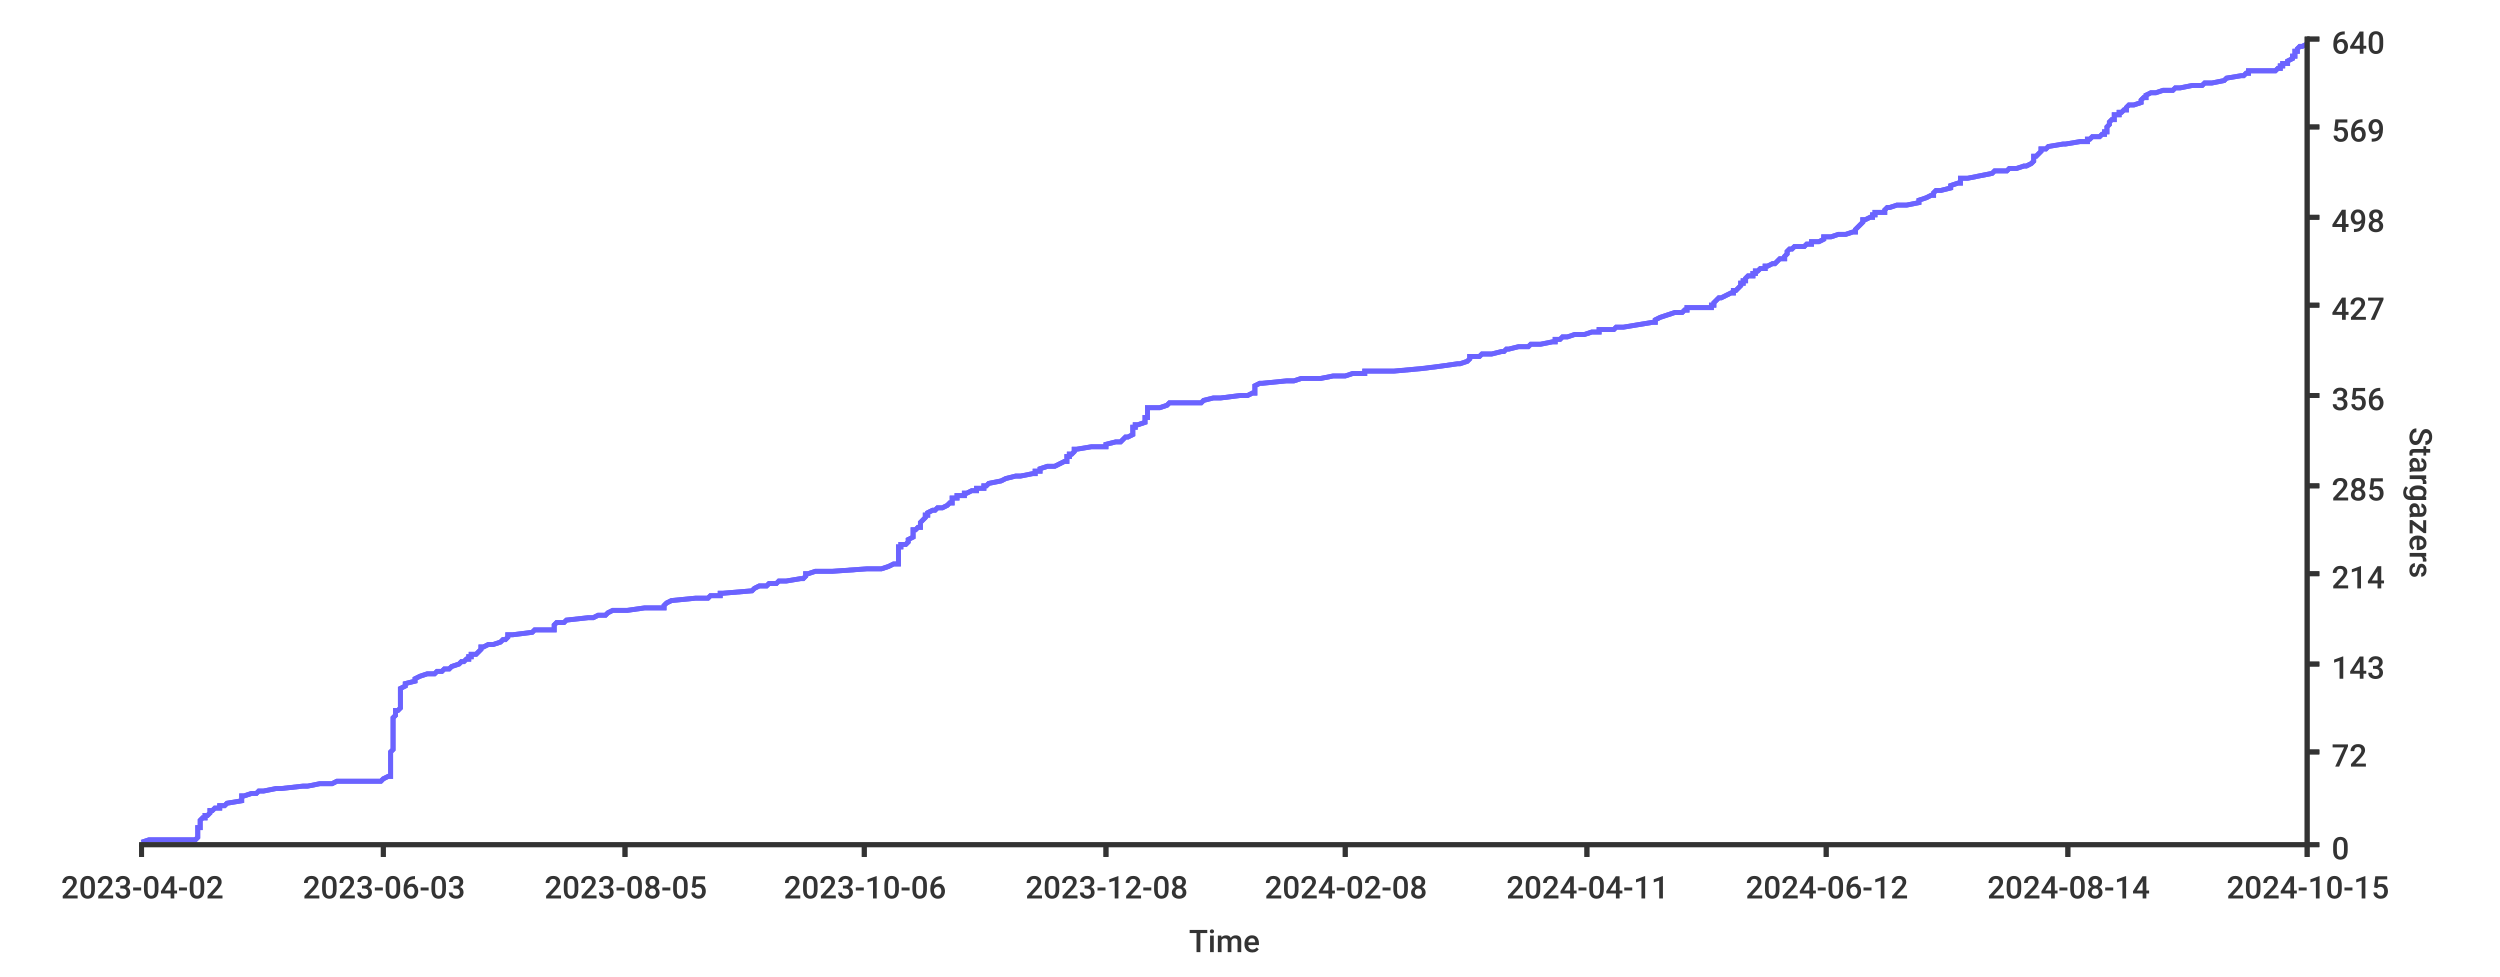
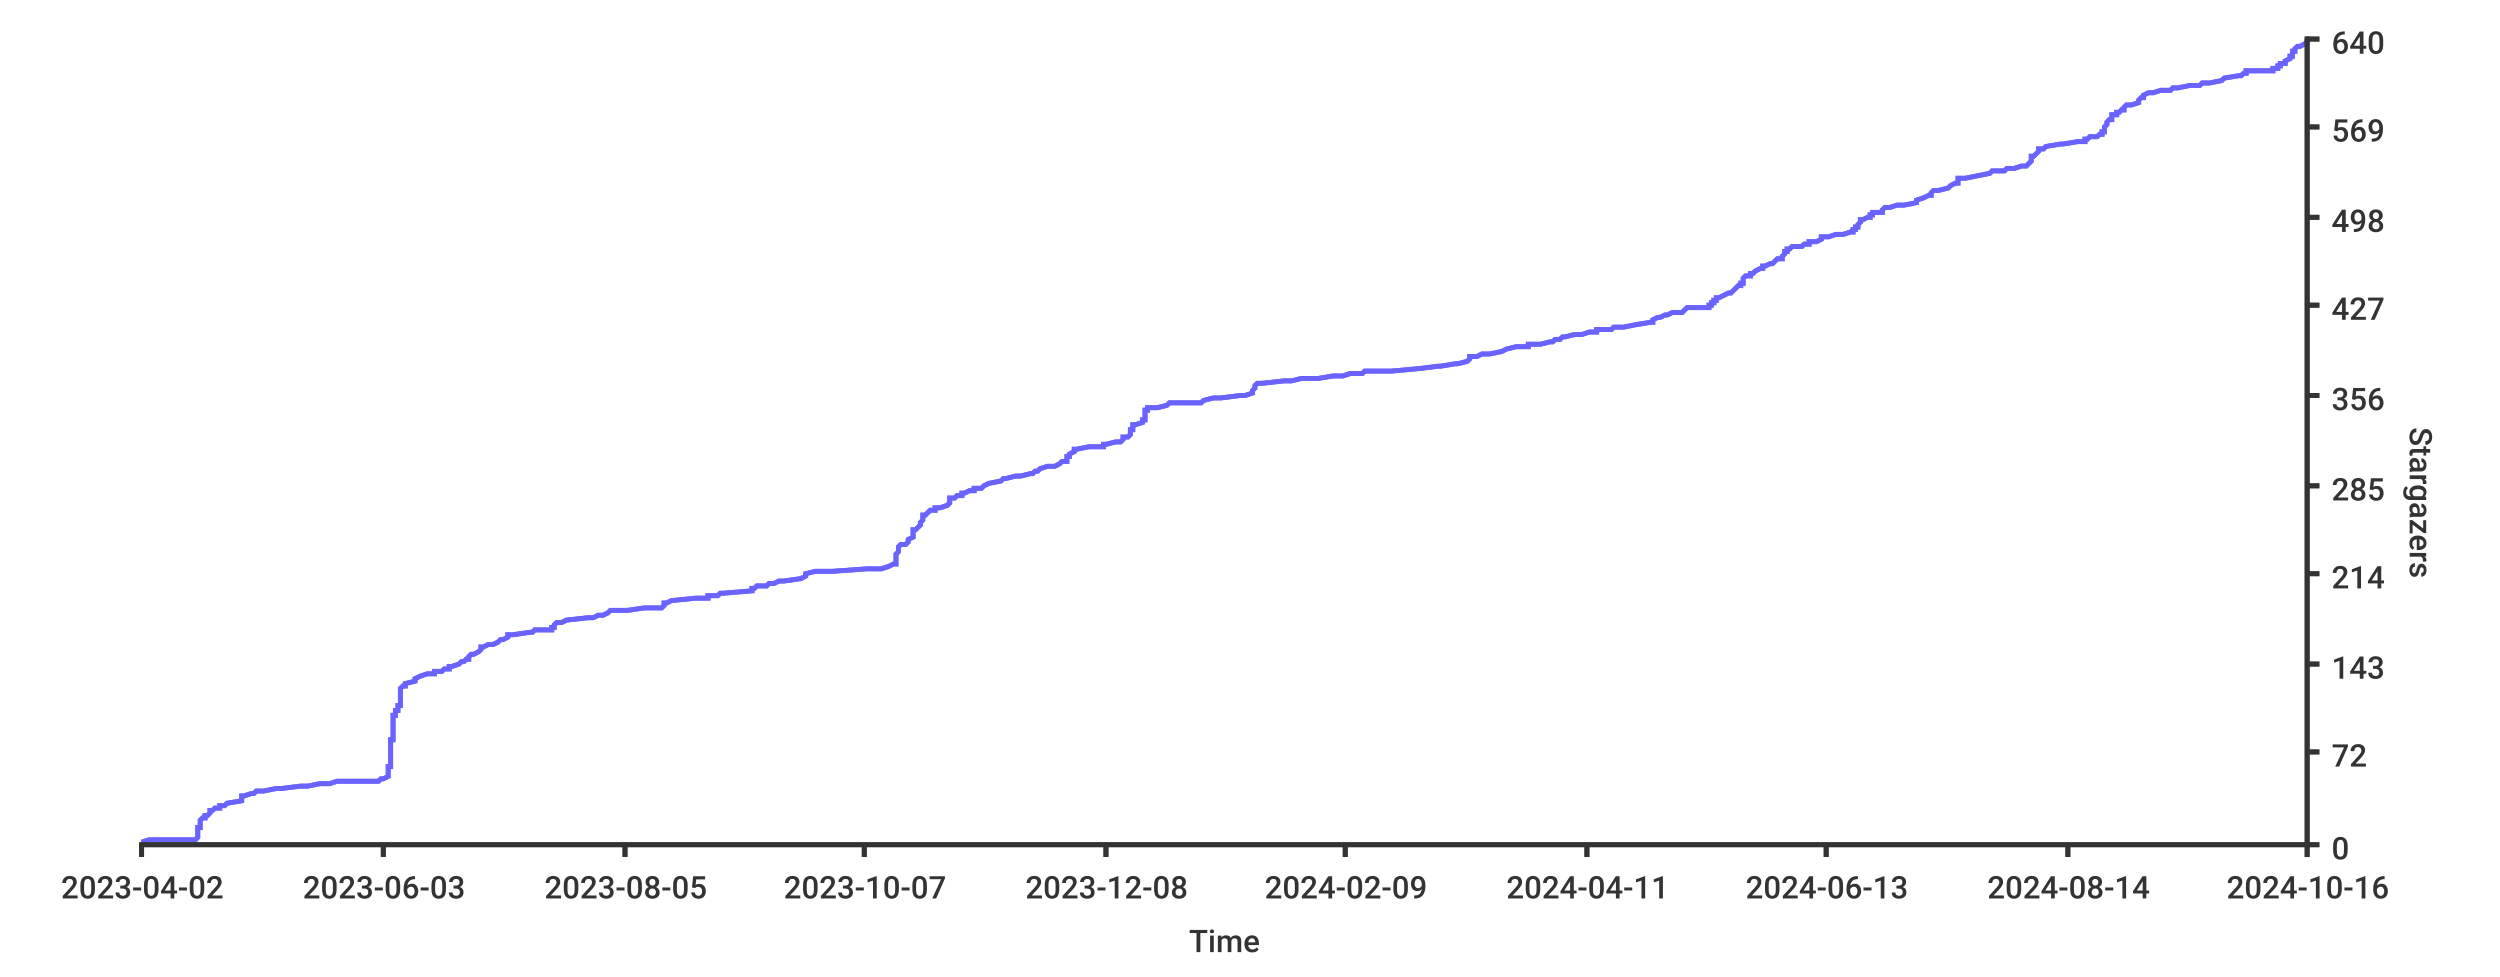
<svg xmlns="http://www.w3.org/2000/svg" width="1024px" height="400px">
  <style type="text/css">
path { fill: none; stroke: rgb(51,51,51); }
path.series { stroke: #6b63ff; }
rect.background { fill: rgb(255,255,255); stroke: none; }

text {
	stroke-width: 0;
	stroke: none;
	fill: rgba(51,51,51,1.0);
	font-size: 12.8px;
	font-family: 'Roboto Medium', sans-serif;
}
</style>
-   <rect y="0" width="1024px" height="400px" class="background" rx="8" x="0" />
-   <rect width="1024px" height="400px" class="background" rx="8" x="0" y="0" />
-   <path stroke-width="2" class="series" d="M 58 345 L 61 344 L 80 344 L 81 343 L 81 343 L 81 342 L 81 342 L 81 341 L 81 341 L 81 340 L 81 340 L 81 339 L 82 339 L 82 338 L 82 338 L 82 337 L 82 337 L 82 336 L 82 336 L 83 335 L 84 335 L 84 334 L 85 334 L 86 333 L 86 333 L 86 332 L 87 332 L 88 331 L 90 331 L 90 330 L 92 330 L 93 329 L 99 328 L 99 328 L 99 327 L 99 327 L 99 326 L 100 326 L 103 325 L 105 325 L 106 324 L 108 324 L 113 323 L 115 323 L 124 322 L 126 322 L 131 321 L 136 321 L 138 320 L 156 320 L 157 319 L 157 319 L 159 318 L 160 318 L 160 317 L 160 317 L 160 316 L 160 316 L 160 315 L 160 315 L 160 314 L 160 314 L 160 313 L 160 313 L 160 312 L 160 311 L 160 311 L 160 310 L 160 310 L 160 309 L 160 309 L 160 308 L 160 308 L 161 307 L 161 307 L 161 306 L 161 306 L 161 305 L 161 305 L 161 304 L 161 304 L 161 303 L 161 303 L 161 302 L 161 302 L 161 301 L 161 301 L 161 300 L 161 300 L 161 299 L 161 299 L 161 298 L 161 298 L 161 297 L 161 297 L 161 296 L 161 295 L 161 295 L 161 294 L 161 294 L 162 293 L 162 293 L 162 292 L 162 292 L 162 291 L 163 291 L 164 290 L 164 290 L 164 289 L 164 289 L 164 288 L 164 288 L 164 287 L 164 287 L 164 286 L 164 286 L 164 285 L 164 285 L 164 284 L 164 284 L 164 283 L 164 283 L 164 282 L 164 282 L 166 281 L 166 281 L 166 280 L 166 280 L 170 279 L 170 278 L 170 278 L 172 277 L 172 277 L 175 276 L 178 276 L 179 275 L 181 275 L 182 274 L 184 274 L 185 273 L 185 273 L 188 272 L 188 272 L 189 271 L 190 271 L 191 270 L 192 270 L 192 269 L 193 269 L 193 268 L 195 268 L 196 267 L 196 267 L 197 266 L 197 266 L 197 265 L 198 265 L 200 264 L 202 264 L 205 263 L 206 262 L 207 262 L 208 261 L 208 261 L 208 260 L 210 260 L 218 259 L 218 259 L 219 258 L 227 258 L 227 257 L 227 257 L 227 256 L 227 256 L 228 255 L 231 255 L 232 254 L 232 254 L 241 253 L 243 253 L 245 252 L 248 252 L 249 251 L 249 251 L 251 250 L 257 250 L 264 249 L 272 249 L 272 248 L 272 248 L 273 247 L 273 247 L 275 246 L 285 245 L 290 245 L 291 244 L 295 244 L 295 243 L 296 243 L 308 242 L 308 242 L 309 241 L 309 241 L 311 240 L 314 240 L 315 239 L 318 239 L 319 238 L 322 238 L 328 237 L 329 237 L 330 236 L 330 236 L 330 235 L 331 235 L 334 234 L 341 234 L 355 233 L 361 233 L 364 232 L 364 232 L 366 231 L 368 231 L 368 230 L 368 229 L 368 229 L 368 228 L 368 228 L 368 227 L 368 227 L 368 226 L 368 226 L 368 225 L 368 225 L 368 224 L 369 224 L 369 223 L 371 223 L 372 222 L 372 222 L 372 221 L 372 221 L 374 220 L 374 220 L 374 219 L 374 219 L 374 218 L 374 218 L 374 217 L 375 217 L 376 216 L 377 216 L 377 215 L 377 215 L 377 214 L 377 214 L 378 213 L 379 212 L 379 212 L 379 211 L 380 211 L 380 210 L 380 210 L 382 209 L 383 209 L 384 208 L 386 208 L 388 207 L 388 207 L 389 206 L 390 206 L 390 205 L 390 205 L 390 204 L 392 204 L 392 203 L 395 203 L 395 202 L 396 202 L 398 201 L 400 201 L 400 200 L 403 200 L 403 199 L 404 199 L 405 198 L 405 198 L 410 197 L 412 196 L 412 196 L 416 195 L 418 195 L 423 194 L 424 194 L 424 193 L 426 193 L 426 192 L 426 192 L 429 191 L 432 191 L 434 190 L 434 190 L 436 189 L 437 189 L 437 188 L 437 188 L 437 187 L 438 187 L 438 186 L 439 186 L 440 185 L 440 185 L 440 184 L 441 184 L 447 183 L 453 183 L 453 182 L 453 182 L 457 181 L 459 181 L 460 180 L 461 179 L 462 179 L 464 178 L 464 178 L 464 177 L 464 177 L 464 176 L 464 176 L 464 175 L 465 175 L 465 174 L 466 174 L 469 173 L 469 173 L 469 172 L 469 172 L 469 171 L 470 171 L 470 170 L 470 170 L 470 169 L 470 169 L 470 168 L 470 168 L 470 167 L 475 167 L 478 166 L 478 166 L 479 165 L 492 165 L 493 164 L 497 163 L 500 163 L 508 162 L 511 162 L 513 161 L 514 161 L 514 160 L 514 160 L 514 159 L 514 159 L 514 158 L 514 158 L 516 157 L 517 157 L 527 156 L 530 156 L 533 155 L 541 155 L 546 154 L 551 154 L 554 153 L 559 153 L 559 152 L 571 152 L 582 151 L 582 151 L 590 150 L 590 150 L 597 149 L 598 149 L 601 148 L 601 148 L 602 147 L 602 146 L 606 146 L 607 145 L 611 145 L 615 144 L 616 144 L 617 143 L 618 143 L 622 142 L 626 142 L 627 141 L 631 141 L 636 140 L 637 140 L 637 139 L 639 139 L 640 138 L 642 138 L 645 137 L 649 137 L 652 136 L 655 136 L 655 135 L 661 135 L 662 134 L 665 134 L 671 133 L 671 133 L 677 132 L 678 132 L 678 131 L 680 130 L 680 130 L 683 129 L 683 129 L 686 128 L 689 128 L 690 127 L 691 127 L 691 126 L 701 126 L 701 125 L 702 125 L 702 124 L 702 124 L 703 123 L 703 123 L 704 122 L 705 122 L 707 121 L 707 121 L 709 120 L 710 120 L 710 119 L 711 119 L 712 118 L 712 118 L 713 117 L 713 117 L 713 116 L 714 116 L 714 115 L 715 115 L 715 114 L 716 113 L 718 113 L 718 112 L 719 112 L 719 111 L 720 111 L 721 110 L 723 110 L 723 109 L 724 109 L 726 108 L 727 108 L 728 107 L 728 107 L 729 106 L 731 106 L 731 105 L 731 105 L 732 104 L 732 104 L 732 103 L 732 103 L 733 102 L 734 102 L 735 101 L 739 101 L 740 100 L 742 100 L 742 99 L 745 99 L 747 98 L 747 97 L 750 97 L 753 96 L 756 96 L 759 95 L 760 95 L 760 94 L 760 94 L 761 93 L 761 93 L 762 92 L 762 92 L 763 91 L 763 91 L 763 90 L 764 90 L 766 89 L 767 89 L 767 88 L 768 88 L 768 87 L 772 87 L 772 86 L 772 86 L 773 85 L 774 85 L 777 84 L 781 84 L 786 83 L 786 83 L 786 82 L 786 82 L 789 81 L 791 80 L 792 80 L 792 79 L 792 79 L 793 78 L 795 78 L 799 77 L 799 77 L 799 76 L 799 76 L 802 75 L 803 75 L 803 74 L 803 74 L 803 73 L 806 73 L 811 72 L 811 72 L 816 71 L 816 71 L 817 70 L 822 70 L 823 69 L 826 69 L 829 68 L 830 68 L 832 67 L 832 67 L 833 66 L 833 66 L 833 65 L 833 64 L 834 64 L 835 63 L 835 63 L 836 62 L 836 62 L 836 61 L 838 61 L 839 60 L 839 60 L 845 59 L 846 59 L 852 58 L 855 58 L 855 57 L 856 57 L 857 56 L 860 56 L 861 55 L 862 55 L 862 54 L 863 54 L 863 53 L 863 53 L 863 52 L 863 52 L 864 51 L 864 51 L 864 50 L 864 50 L 865 49 L 866 49 L 866 48 L 866 47 L 868 47 L 868 46 L 869 46 L 870 45 L 871 45 L 871 44 L 871 44 L 872 43 L 874 43 L 877 42 L 877 42 L 877 41 L 877 41 L 878 40 L 879 40 L 879 39 L 879 39 L 881 38 L 883 38 L 886 37 L 890 37 L 891 36 L 893 36 L 898 35 L 902 35 L 903 34 L 906 34 L 911 33 L 911 33 L 912 32 L 918 31 L 919 31 L 920 30 L 921 30 L 921 29 L 932 29 L 933 28 L 934 28 L 934 27 L 935 27 L 935 26 L 937 26 L 937 25 L 937 25 L 939 24 L 939 24 L 939 23 L 940 23 L 940 22 L 940 22 L 940 21 L 941 21 L 941 20 L 941 20 L 942 19 L 943 19 L 945 18 L 945 18" />
-   <path class="series" d="M 58 345 L 61 344 L 80 344 L 81 343 L 81 343 L 81 342 L 81 342 L 81 341 L 81 341 L 81 340 L 81 340 L 81 339 L 82 339 L 82 338 L 82 338 L 82 337 L 82 337 L 82 336 L 82 336 L 83 335 L 84 335 L 84 334 L 85 334 L 86 333 L 86 333 L 86 332 L 87 332 L 88 331 L 90 331 L 90 330 L 92 330 L 93 329 L 99 328 L 99 328 L 99 327 L 99 327 L 99 326 L 100 326 L 103 325 L 105 325 L 106 324 L 108 324 L 113 323 L 115 323 L 124 322 L 126 322 L 131 321 L 136 321 L 138 320 L 156 320 L 157 319 L 157 319 L 159 318 L 160 318 L 160 317 L 160 317 L 160 316 L 160 316 L 160 315 L 160 315 L 160 314 L 160 314 L 160 313 L 160 313 L 160 312 L 160 311 L 160 311 L 160 310 L 160 310 L 160 309 L 160 309 L 160 308 L 160 308 L 161 307 L 161 307 L 161 306 L 161 306 L 161 305 L 161 305 L 161 304 L 161 304 L 161 303 L 161 303 L 161 302 L 161 302 L 161 301 L 161 301 L 161 300 L 161 300 L 161 299 L 161 299 L 161 298 L 161 298 L 161 297 L 161 297 L 161 296 L 161 295 L 161 295 L 161 294 L 161 294 L 162 293 L 162 293 L 162 292 L 162 292 L 162 291 L 163 291 L 164 290 L 164 290 L 164 289 L 164 289 L 164 288 L 164 288 L 164 287 L 164 287 L 164 286 L 164 286 L 164 285 L 164 285 L 164 284 L 164 284 L 164 283 L 164 283 L 164 282 L 164 282 L 166 281 L 166 281 L 166 280 L 166 280 L 170 279 L 170 278 L 170 278 L 172 277 L 172 277 L 175 276 L 178 276 L 179 275 L 181 275 L 182 274 L 184 274 L 185 273 L 185 273 L 188 272 L 188 272 L 189 271 L 190 271 L 191 270 L 192 270 L 192 269 L 193 269 L 193 268 L 195 268 L 196 267 L 196 267 L 197 266 L 197 266 L 197 265 L 198 265 L 200 264 L 202 264 L 205 263 L 206 262 L 207 262 L 208 261 L 208 261 L 208 260 L 210 260 L 218 259 L 218 259 L 219 258 L 227 258 L 227 257 L 227 257 L 227 256 L 227 256 L 228 255 L 231 255 L 232 254 L 232 254 L 241 253 L 243 253 L 245 252 L 248 252 L 249 251 L 249 251 L 251 250 L 257 250 L 264 249 L 272 249 L 272 248 L 272 248 L 273 247 L 273 247 L 275 246 L 285 245 L 290 245 L 291 244 L 295 244 L 295 243 L 296 243 L 308 242 L 308 242 L 309 241 L 309 241 L 311 240 L 314 240 L 315 239 L 318 239 L 319 238 L 322 238 L 328 237 L 329 237 L 330 236 L 330 236 L 330 235 L 331 235 L 334 234 L 341 234 L 355 233 L 361 233 L 364 232 L 364 232 L 366 231 L 368 231 L 368 230 L 368 229 L 368 229 L 368 228 L 368 228 L 368 227 L 368 227 L 368 226 L 368 226 L 368 225 L 368 225 L 368 224 L 369 224 L 369 223 L 371 223 L 372 222 L 372 222 L 372 221 L 372 221 L 374 220 L 374 220 L 374 219 L 374 219 L 374 218 L 374 218 L 374 217 L 375 217 L 376 216 L 377 216 L 377 215 L 377 215 L 377 214 L 377 214 L 378 213 L 379 212 L 379 212 L 379 211 L 380 211 L 380 210 L 380 210 L 382 209 L 383 209 L 384 208 L 386 208 L 388 207 L 388 207 L 389 206 L 390 206 L 390 205 L 390 205 L 390 204 L 392 204 L 392 203 L 395 203 L 395 202 L 396 202 L 398 201 L 400 201 L 400 200 L 403 200 L 403 199 L 404 199 L 405 198 L 405 198 L 410 197 L 412 196 L 412 196 L 416 195 L 418 195 L 423 194 L 424 194 L 424 193 L 426 193 L 426 192 L 426 192 L 429 191 L 432 191 L 434 190 L 434 190 L 436 189 L 437 189 L 437 188 L 437 188 L 437 187 L 438 187 L 438 186 L 439 186 L 440 185 L 440 185 L 440 184 L 441 184 L 447 183 L 453 183 L 453 182 L 453 182 L 457 181 L 459 181 L 460 180 L 461 179 L 462 179 L 464 178 L 464 178 L 464 177 L 464 177 L 464 176 L 464 176 L 464 175 L 465 175 L 465 174 L 466 174 L 469 173 L 469 173 L 469 172 L 469 172 L 469 171 L 470 171 L 470 170 L 470 170 L 470 169 L 470 169 L 470 168 L 470 168 L 470 167 L 475 167 L 478 166 L 478 166 L 479 165 L 492 165 L 493 164 L 497 163 L 500 163 L 508 162 L 511 162 L 513 161 L 514 161 L 514 160 L 514 160 L 514 159 L 514 159 L 514 158 L 514 158 L 516 157 L 517 157 L 527 156 L 530 156 L 533 155 L 541 155 L 546 154 L 551 154 L 554 153 L 559 153 L 559 152 L 571 152 L 582 151 L 582 151 L 590 150 L 590 150 L 597 149 L 598 149 L 601 148 L 601 148 L 602 147 L 602 146 L 606 146 L 607 145 L 611 145 L 615 144 L 616 144 L 617 143 L 618 143 L 622 142 L 626 142 L 627 141 L 631 141 L 636 140 L 637 140 L 637 139 L 639 139 L 640 138 L 642 138 L 645 137 L 649 137 L 652 136 L 655 136 L 655 135 L 661 135 L 662 134 L 665 134 L 671 133 L 671 133 L 677 132 L 678 132 L 678 131 L 680 130 L 680 130 L 683 129 L 683 129 L 686 128 L 689 128 L 690 127 L 691 127 L 691 126 L 701 126 L 701 125 L 702 125 L 702 124 L 702 124 L 703 123 L 703 123 L 704 122 L 705 122 L 707 121 L 707 121 L 709 120 L 710 120 L 710 119 L 711 119 L 712 118 L 712 118 L 713 117 L 713 117 L 713 116 L 714 116 L 714 115 L 715 115 L 715 114 L 716 113 L 718 113 L 718 112 L 719 112 L 719 111 L 720 111 L 721 110 L 723 110 L 723 109 L 724 109 L 726 108 L 727 108 L 728 107 L 728 107 L 729 106 L 731 106 L 731 105 L 731 105 L 732 104 L 732 104 L 732 103 L 732 103 L 733 102 L 734 102 L 735 101 L 739 101 L 740 100 L 742 100 L 742 99 L 745 99 L 747 98 L 747 97 L 750 97 L 753 96 L 756 96 L 759 95 L 760 95 L 760 94 L 760 94 L 761 93 L 761 93 L 762 92 L 762 92 L 763 91 L 763 91 L 763 90 L 764 90 L 766 89 L 767 89 L 767 88 L 768 88 L 768 87 L 772 87 L 772 86 L 772 86 L 773 85 L 774 85 L 777 84 L 781 84 L 786 83 L 786 83 L 786 82 L 786 82 L 789 81 L 791 80 L 792 80 L 792 79 L 792 79 L 793 78 L 795 78 L 799 77 L 799 77 L 799 76 L 799 76 L 802 75 L 803 75 L 803 74 L 803 74 L 803 73 L 806 73 L 811 72 L 811 72 L 816 71 L 816 71 L 817 70 L 822 70 L 823 69 L 826 69 L 829 68 L 830 68 L 832 67 L 832 67 L 833 66 L 833 66 L 833 65 L 833 64 L 834 64 L 835 63 L 835 63 L 836 62 L 836 62 L 836 61 L 838 61 L 839 60 L 839 60 L 845 59 L 846 59 L 852 58 L 855 58 L 855 57 L 856 57 L 857 56 L 860 56 L 861 55 L 862 55 L 862 54 L 863 54 L 863 53 L 863 53 L 863 52 L 863 52 L 864 51 L 864 51 L 864 50 L 864 50 L 865 49 L 866 49 L 866 48 L 866 47 L 868 47 L 868 46 L 869 46 L 870 45 L 871 45 L 871 44 L 871 44 L 872 43 L 874 43 L 877 42 L 877 42 L 877 41 L 877 41 L 878 40 L 879 40 L 879 39 L 879 39 L 881 38 L 883 38 L 886 37 L 890 37 L 891 36 L 893 36 L 898 35 L 902 35 L 903 34 L 906 34 L 911 33 L 911 33 L 912 32 L 918 31 L 919 31 L 920 30 L 921 30 L 921 29 L 932 29 L 933 28 L 934 28 L 934 27 L 935 27 L 935 26 L 937 26 L 937 25 L 937 25 L 939 24 L 939 24 L 939 23 L 940 23 L 940 22 L 940 22 L 940 21 L 941 21 L 941 20 L 941 20 L 942 19 L 943 19 L 945 18 L 945 18" stroke-width="2" />
+   <rect rx="8" x="0" y="0" width="1024px" height="400px" class="background" />
+   <rect class="background" rx="8" x="0" y="0" width="1024px" height="400px" />
+   <path class="series" d="M 58 345 L 61 344 L 80 344 L 81 343 L 81 343 L 81 342 L 81 342 L 81 341 L 81 341 L 81 340 L 81 340 L 81 339 L 82 339 L 82 338 L 82 338 L 82 337 L 82 337 L 82 336 L 82 336 L 83 335 L 84 335 L 84 334 L 85 334 L 86 333 L 86 333 L 86 332 L 87 332 L 88 331 L 90 331 L 90 330 L 92 330 L 93 329 L 99 328 L 99 328 L 99 327 L 99 327 L 99 326 L 100 326 L 103 325 L 104 325 L 105 324 L 108 324 L 113 323 L 115 323 L 123 322 L 126 322 L 131 321 L 135 321 L 138 320 L 155 320 L 156 319 L 157 319 L 159 318 L 159 318 L 159 317 L 159 317 L 159 316 L 159 316 L 159 315 L 159 315 L 159 314 L 160 314 L 160 313 L 160 313 L 160 312 L 160 311 L 160 311 L 160 310 L 160 310 L 160 309 L 160 309 L 160 308 L 160 308 L 160 307 L 160 307 L 160 306 L 160 306 L 160 305 L 160 305 L 160 304 L 160 304 L 160 303 L 161 303 L 161 302 L 161 302 L 161 301 L 161 301 L 161 300 L 161 300 L 161 299 L 161 299 L 161 298 L 161 298 L 161 297 L 161 297 L 161 296 L 161 295 L 161 295 L 161 294 L 161 294 L 161 293 L 162 293 L 162 292 L 162 292 L 162 291 L 163 291 L 163 290 L 163 290 L 163 289 L 164 289 L 164 288 L 164 288 L 164 287 L 164 287 L 164 286 L 164 286 L 164 285 L 164 285 L 164 284 L 164 284 L 164 283 L 164 283 L 164 282 L 164 282 L 165 281 L 166 281 L 166 280 L 166 280 L 170 279 L 170 278 L 170 278 L 172 277 L 172 277 L 175 276 L 178 276 L 178 275 L 181 275 L 182 274 L 184 274 L 184 273 L 185 273 L 188 272 L 188 272 L 189 271 L 190 271 L 191 270 L 192 270 L 192 269 L 192 269 L 193 268 L 194 268 L 196 267 L 196 267 L 197 266 L 197 266 L 197 265 L 198 265 L 200 264 L 202 264 L 204 263 L 205 262 L 206 262 L 208 261 L 208 261 L 208 260 L 210 260 L 217 259 L 218 259 L 219 258 L 226 258 L 226 257 L 227 257 L 227 256 L 227 256 L 228 255 L 230 255 L 232 254 L 232 254 L 241 253 L 243 253 L 245 252 L 247 252 L 249 251 L 249 251 L 250 250 L 257 250 L 264 249 L 271 249 L 272 248 L 272 248 L 272 247 L 273 247 L 275 246 L 285 245 L 290 245 L 290 244 L 294 244 L 295 243 L 296 243 L 308 242 L 308 242 L 308 241 L 309 241 L 310 240 L 314 240 L 315 239 L 317 239 L 319 238 L 321 238 L 328 237 L 328 237 L 330 236 L 330 236 L 330 235 L 330 235 L 334 234 L 341 234 L 355 233 L 361 233 L 364 232 L 364 232 L 366 231 L 367 231 L 367 230 L 367 229 L 367 229 L 367 228 L 367 228 L 367 227 L 367 227 L 368 226 L 368 226 L 368 225 L 368 225 L 368 224 L 368 224 L 369 223 L 371 223 L 372 222 L 372 222 L 372 221 L 372 221 L 374 220 L 374 220 L 374 219 L 374 219 L 374 218 L 374 218 L 374 217 L 375 217 L 376 216 L 376 216 L 377 215 L 377 215 L 377 214 L 377 214 L 378 213 L 378 212 L 378 212 L 378 211 L 379 211 L 380 210 L 380 210 L 381 209 L 383 209 L 383 208 L 385 208 L 388 207 L 388 207 L 389 206 L 389 206 L 389 205 L 389 205 L 389 204 L 391 204 L 392 203 L 394 203 L 394 202 L 395 202 L 397 201 L 399 201 L 399 200 L 402 200 L 403 199 L 403 199 L 405 198 L 405 198 L 410 197 L 411 196 L 412 196 L 416 195 L 418 195 L 422 194 L 423 194 L 424 193 L 425 193 L 426 192 L 426 192 L 429 191 L 432 191 L 434 190 L 434 190 L 435 189 L 437 189 L 437 188 L 437 188 L 437 187 L 438 187 L 438 186 L 438 186 L 440 185 L 440 185 L 440 184 L 441 184 L 446 183 L 452 183 L 452 182 L 453 182 L 457 181 L 459 181 L 460 180 L 460 179 L 462 179 L 463 178 L 463 178 L 463 177 L 463 177 L 463 176 L 464 176 L 464 175 L 464 175 L 464 174 L 465 174 L 468 173 L 468 173 L 468 172 L 469 172 L 469 171 L 469 171 L 469 170 L 469 170 L 469 169 L 469 169 L 469 168 L 470 168 L 470 167 L 474 167 L 478 166 L 478 166 L 479 165 L 492 165 L 493 164 L 497 163 L 500 163 L 508 162 L 510 162 L 513 161 L 513 161 L 513 160 L 513 160 L 514 159 L 514 159 L 514 158 L 514 158 L 515 157 L 517 157 L 526 156 L 529 156 L 533 155 L 540 155 L 546 154 L 550 154 L 553 153 L 558 153 L 559 152 L 570 152 L 581 151 L 581 151 L 589 150 L 590 150 L 596 149 L 597 149 L 601 148 L 601 148 L 602 147 L 602 146 L 605 146 L 607 145 L 610 145 L 615 144 L 615 144 L 617 143 L 617 143 L 621 142 L 626 142 L 626 141 L 631 141 L 635 140 L 636 140 L 637 139 L 639 139 L 640 138 L 641 138 L 645 137 L 648 137 L 651 136 L 654 136 L 654 135 L 660 135 L 661 134 L 665 134 L 670 133 L 670 133 L 676 132 L 677 132 L 677 131 L 679 130 L 680 130 L 682 129 L 683 129 L 685 128 L 689 128 L 690 127 L 690 127 L 691 126 L 700 126 L 700 125 L 701 125 L 701 124 L 702 124 L 702 123 L 703 123 L 703 122 L 704 122 L 706 121 L 706 121 L 708 120 L 709 120 L 710 119 L 710 119 L 711 118 L 711 118 L 712 117 L 713 117 L 713 116 L 714 116 L 714 115 L 714 115 L 714 114 L 715 113 L 717 113 L 717 112 L 718 112 L 719 111 L 719 111 L 721 110 L 722 110 L 722 109 L 723 109 L 725 108 L 726 108 L 727 107 L 727 107 L 728 106 L 730 106 L 730 105 L 730 105 L 731 104 L 731 104 L 731 103 L 732 103 L 732 102 L 733 102 L 734 101 L 738 101 L 739 100 L 741 100 L 741 99 L 744 99 L 746 98 L 746 97 L 749 97 L 752 96 L 755 96 L 758 95 L 759 95 L 759 94 L 760 94 L 760 93 L 761 93 L 761 92 L 761 92 L 762 91 L 762 91 L 762 90 L 763 90 L 765 89 L 766 89 L 766 88 L 767 88 L 767 87 L 771 87 L 771 86 L 771 86 L 772 85 L 774 85 L 777 84 L 780 84 L 785 83 L 785 83 L 785 82 L 785 82 L 788 81 L 790 80 L 791 80 L 791 79 L 791 79 L 792 78 L 794 78 L 798 77 L 798 77 L 799 76 L 799 76 L 801 75 L 802 75 L 802 74 L 802 74 L 802 73 L 805 73 L 810 72 L 810 72 L 815 71 L 815 71 L 816 70 L 821 70 L 822 69 L 825 69 L 828 68 L 830 68 L 831 67 L 831 67 L 832 66 L 832 66 L 832 65 L 832 64 L 833 64 L 834 63 L 834 63 L 835 62 L 835 62 L 835 61 L 837 61 L 838 60 L 838 60 L 844 59 L 845 59 L 851 58 L 854 58 L 854 57 L 855 57 L 856 56 L 859 56 L 860 55 L 861 55 L 861 54 L 862 54 L 862 53 L 862 53 L 862 52 L 862 52 L 863 51 L 863 51 L 863 50 L 863 50 L 864 49 L 865 49 L 865 48 L 865 47 L 867 47 L 867 46 L 868 46 L 869 45 L 870 45 L 870 44 L 870 44 L 871 43 L 873 43 L 876 42 L 876 42 L 876 41 L 876 41 L 877 40 L 878 40 L 878 39 L 878 39 L 880 38 L 882 38 L 885 37 L 889 37 L 890 36 L 892 36 L 897 35 L 901 35 L 902 34 L 905 34 L 910 33 L 910 33 L 911 32 L 917 31 L 918 31 L 919 30 L 920 30 L 920 29 L 931 29 L 931 28 L 933 28 L 933 27 L 934 27 L 934 26 L 936 26 L 936 25 L 936 25 L 938 24 L 938 24 L 938 23 L 939 23 L 939 22 L 939 22 L 939 21 L 940 21 L 940 20 L 940 20 L 941 19 L 942 19 L 944 18 L 944 18 L 945 17 L 945 17 L 945 16" stroke-width="2" />
+   <path stroke-width="2" class="series" d="M 58 345 L 61 344 L 80 344 L 81 343 L 81 343 L 81 342 L 81 342 L 81 341 L 81 341 L 81 340 L 81 340 L 81 339 L 82 339 L 82 338 L 82 338 L 82 337 L 82 337 L 82 336 L 82 336 L 83 335 L 84 335 L 84 334 L 85 334 L 86 333 L 86 333 L 86 332 L 87 332 L 88 331 L 90 331 L 90 330 L 92 330 L 93 329 L 99 328 L 99 328 L 99 327 L 99 327 L 99 326 L 100 326 L 103 325 L 104 325 L 105 324 L 108 324 L 113 323 L 115 323 L 123 322 L 126 322 L 131 321 L 135 321 L 138 320 L 155 320 L 156 319 L 157 319 L 159 318 L 159 318 L 159 317 L 159 317 L 159 316 L 159 316 L 159 315 L 159 315 L 159 314 L 160 314 L 160 313 L 160 313 L 160 312 L 160 311 L 160 311 L 160 310 L 160 310 L 160 309 L 160 309 L 160 308 L 160 308 L 160 307 L 160 307 L 160 306 L 160 306 L 160 305 L 160 305 L 160 304 L 160 304 L 160 303 L 161 303 L 161 302 L 161 302 L 161 301 L 161 301 L 161 300 L 161 300 L 161 299 L 161 299 L 161 298 L 161 298 L 161 297 L 161 297 L 161 296 L 161 295 L 161 295 L 161 294 L 161 294 L 161 293 L 162 293 L 162 292 L 162 292 L 162 291 L 163 291 L 163 290 L 163 290 L 163 289 L 164 289 L 164 288 L 164 288 L 164 287 L 164 287 L 164 286 L 164 286 L 164 285 L 164 285 L 164 284 L 164 284 L 164 283 L 164 283 L 164 282 L 164 282 L 165 281 L 166 281 L 166 280 L 166 280 L 170 279 L 170 278 L 170 278 L 172 277 L 172 277 L 175 276 L 178 276 L 178 275 L 181 275 L 182 274 L 184 274 L 184 273 L 185 273 L 188 272 L 188 272 L 189 271 L 190 271 L 191 270 L 192 270 L 192 269 L 192 269 L 193 268 L 194 268 L 196 267 L 196 267 L 197 266 L 197 266 L 197 265 L 198 265 L 200 264 L 202 264 L 204 263 L 205 262 L 206 262 L 208 261 L 208 261 L 208 260 L 210 260 L 217 259 L 218 259 L 219 258 L 226 258 L 226 257 L 227 257 L 227 256 L 227 256 L 228 255 L 230 255 L 232 254 L 232 254 L 241 253 L 243 253 L 245 252 L 247 252 L 249 251 L 249 251 L 250 250 L 257 250 L 264 249 L 271 249 L 272 248 L 272 248 L 272 247 L 273 247 L 275 246 L 285 245 L 290 245 L 290 244 L 294 244 L 295 243 L 296 243 L 308 242 L 308 242 L 308 241 L 309 241 L 310 240 L 314 240 L 315 239 L 317 239 L 319 238 L 321 238 L 328 237 L 328 237 L 330 236 L 330 236 L 330 235 L 330 235 L 334 234 L 341 234 L 355 233 L 361 233 L 364 232 L 364 232 L 366 231 L 367 231 L 367 230 L 367 229 L 367 229 L 367 228 L 367 228 L 367 227 L 367 227 L 368 226 L 368 226 L 368 225 L 368 225 L 368 224 L 368 224 L 369 223 L 371 223 L 372 222 L 372 222 L 372 221 L 372 221 L 374 220 L 374 220 L 374 219 L 374 219 L 374 218 L 374 218 L 374 217 L 375 217 L 376 216 L 376 216 L 377 215 L 377 215 L 377 214 L 377 214 L 378 213 L 378 212 L 378 212 L 378 211 L 379 211 L 380 210 L 380 210 L 381 209 L 383 209 L 383 208 L 385 208 L 388 207 L 388 207 L 389 206 L 389 206 L 389 205 L 389 205 L 389 204 L 391 204 L 392 203 L 394 203 L 394 202 L 395 202 L 397 201 L 399 201 L 399 200 L 402 200 L 403 199 L 403 199 L 405 198 L 405 198 L 410 197 L 411 196 L 412 196 L 416 195 L 418 195 L 422 194 L 423 194 L 424 193 L 425 193 L 426 192 L 426 192 L 429 191 L 432 191 L 434 190 L 434 190 L 435 189 L 437 189 L 437 188 L 437 188 L 437 187 L 438 187 L 438 186 L 438 186 L 440 185 L 440 185 L 440 184 L 441 184 L 446 183 L 452 183 L 452 182 L 453 182 L 457 181 L 459 181 L 460 180 L 460 179 L 462 179 L 463 178 L 463 178 L 463 177 L 463 177 L 463 176 L 464 176 L 464 175 L 464 175 L 464 174 L 465 174 L 468 173 L 468 173 L 468 172 L 469 172 L 469 171 L 469 171 L 469 170 L 469 170 L 469 169 L 469 169 L 469 168 L 470 168 L 470 167 L 474 167 L 478 166 L 478 166 L 479 165 L 492 165 L 493 164 L 497 163 L 500 163 L 508 162 L 510 162 L 513 161 L 513 161 L 513 160 L 513 160 L 514 159 L 514 159 L 514 158 L 514 158 L 515 157 L 517 157 L 526 156 L 529 156 L 533 155 L 540 155 L 546 154 L 550 154 L 553 153 L 558 153 L 559 152 L 570 152 L 581 151 L 581 151 L 589 150 L 590 150 L 596 149 L 597 149 L 601 148 L 601 148 L 602 147 L 602 146 L 605 146 L 607 145 L 610 145 L 615 144 L 615 144 L 617 143 L 617 143 L 621 142 L 626 142 L 626 141 L 631 141 L 635 140 L 636 140 L 637 139 L 639 139 L 640 138 L 641 138 L 645 137 L 648 137 L 651 136 L 654 136 L 654 135 L 660 135 L 661 134 L 665 134 L 670 133 L 670 133 L 676 132 L 677 132 L 677 131 L 679 130 L 680 130 L 682 129 L 683 129 L 685 128 L 689 128 L 690 127 L 690 127 L 691 126 L 700 126 L 700 125 L 701 125 L 701 124 L 702 124 L 702 123 L 703 123 L 703 122 L 704 122 L 706 121 L 706 121 L 708 120 L 709 120 L 710 119 L 710 119 L 711 118 L 711 118 L 712 117 L 713 117 L 713 116 L 714 116 L 714 115 L 714 115 L 714 114 L 715 113 L 717 113 L 717 112 L 718 112 L 719 111 L 719 111 L 721 110 L 722 110 L 722 109 L 723 109 L 725 108 L 726 108 L 727 107 L 727 107 L 728 106 L 730 106 L 730 105 L 730 105 L 731 104 L 731 104 L 731 103 L 732 103 L 732 102 L 733 102 L 734 101 L 738 101 L 739 100 L 741 100 L 741 99 L 744 99 L 746 98 L 746 97 L 749 97 L 752 96 L 755 96 L 758 95 L 759 95 L 759 94 L 760 94 L 760 93 L 761 93 L 761 92 L 761 92 L 762 91 L 762 91 L 762 90 L 763 90 L 765 89 L 766 89 L 766 88 L 767 88 L 767 87 L 771 87 L 771 86 L 771 86 L 772 85 L 774 85 L 777 84 L 780 84 L 785 83 L 785 83 L 785 82 L 785 82 L 788 81 L 790 80 L 791 80 L 791 79 L 791 79 L 792 78 L 794 78 L 798 77 L 798 77 L 799 76 L 799 76 L 801 75 L 802 75 L 802 74 L 802 74 L 802 73 L 805 73 L 810 72 L 810 72 L 815 71 L 815 71 L 816 70 L 821 70 L 822 69 L 825 69 L 828 68 L 830 68 L 831 67 L 831 67 L 832 66 L 832 66 L 832 65 L 832 64 L 833 64 L 834 63 L 834 63 L 835 62 L 835 62 L 835 61 L 837 61 L 838 60 L 838 60 L 844 59 L 845 59 L 851 58 L 854 58 L 854 57 L 855 57 L 856 56 L 859 56 L 860 55 L 861 55 L 861 54 L 862 54 L 862 53 L 862 53 L 862 52 L 862 52 L 863 51 L 863 51 L 863 50 L 863 50 L 864 49 L 865 49 L 865 48 L 865 47 L 867 47 L 867 46 L 868 46 L 869 45 L 870 45 L 870 44 L 870 44 L 871 43 L 873 43 L 876 42 L 876 42 L 876 41 L 876 41 L 877 40 L 878 40 L 878 39 L 878 39 L 880 38 L 882 38 L 885 37 L 889 37 L 890 36 L 892 36 L 897 35 L 901 35 L 902 34 L 905 34 L 910 33 L 910 33 L 911 32 L 917 31 L 918 31 L 919 30 L 920 30 L 920 29 L 931 29 L 931 28 L 933 28 L 933 27 L 934 27 L 934 26 L 936 26 L 936 25 L 936 25 L 938 24 L 938 24 L 938 23 L 939 23 L 939 22 L 939 22 L 939 21 L 940 21 L 940 20 L 940 20 L 941 19 L 942 19 L 944 18 L 944 18 L 945 17 L 945 17 L 945 16" />
  <path stroke-width="2" d="M 945 346 L 945 15" />
  <path stroke-width="2" d="M 945 346 L 945 15" />
-   <path d="M 945 346 L 950 346" stroke-width="2" />
+   <path stroke-width="2" d="M 945 346 L 950 346" />
  <path stroke-width="2" d="M 945 346 L 950 346" />
  <text x="955" y="352">0</text>
  <path stroke-width="2" d="M 945 308 L 950 308" />
-   <path d="M 945 308 L 950 308" stroke-width="2" />
+   <path stroke-width="2" d="M 945 308 L 950 308" />
  <text x="955" y="314">72</text>
-   <path d="M 945 272 L 950 272" stroke-width="2" />
+   <path stroke-width="2" d="M 945 272 L 950 272" />
  <path stroke-width="2" d="M 945 272 L 950 272" />
  <text x="955" y="278">143</text>
  <path stroke-width="2" d="M 945 235 L 950 235" />
  <path stroke-width="2" d="M 945 235 L 950 235" />
  <text x="955" y="241">214</text>
  <path stroke-width="2" d="M 945 199 L 950 199" />
  <path stroke-width="2" d="M 945 199 L 950 199" />
  <text x="955" y="205">285</text>
  <path stroke-width="2" d="M 945 162 L 950 162" />
-   <path d="M 945 162 L 950 162" stroke-width="2" />
+   <path stroke-width="2" d="M 945 162 L 950 162" />
  <text x="955" y="168">356</text>
-   <path d="M 945 125 L 950 125" stroke-width="2" />
-   <path d="M 945 125 L 950 125" stroke-width="2" />
+   <path stroke-width="2" d="M 945 125 L 950 125" />
+   <path stroke-width="2" d="M 945 125 L 950 125" />
  <text x="955" y="131">427</text>
  <path stroke-width="2" d="M 945 89 L 950 89" />
  <path stroke-width="2" d="M 945 89 L 950 89" />
  <text x="955" y="95">498</text>
  <path stroke-width="2" d="M 945 52 L 950 52" />
  <path stroke-width="2" d="M 945 52 L 950 52" />
-   <text x="955" y="58">569</text>
-   <path stroke-width="2" d="M 945 16 L 950 16" />
+   <text y="58" x="955">569</text>
+   <path d="M 945 16 L 950 16" stroke-width="2" />
  <path stroke-width="2" d="M 945 16 L 950 16" />
  <text x="955" y="22">640</text>
-   <text x="987" y="175" transform="rotate(90.00,987,175)">Stargazers</text>
+   <text y="175" transform="rotate(90.00,987,175)" x="987">Stargazers</text>
  <path stroke-width="2" d="M 57 346 L 945 346" />
  <path stroke-width="2" d="M 57 346 L 945 346" />
  <path stroke-width="2" d="M 58 346 L 58 351" />
  <path stroke-width="2" d="M 58 346 L 58 351" />
-   <text y="368" x="25">2023-04-02</text>
+   <text x="25" y="368">2023-04-02</text>
  <path stroke-width="2" d="M 157 346 L 157 351" />
-   <path stroke-width="2" d="M 157 346 L 157 351" />
+   <path d="M 157 346 L 157 351" stroke-width="2" />
  <text x="124" y="368">2023-06-03</text>
-   <path stroke-width="2" d="M 256 346 L 256 351" />
+   <path d="M 256 346 L 256 351" stroke-width="2" />
  <path stroke-width="2" d="M 256 346 L 256 351" />
  <text x="223" y="368">2023-08-05</text>
  <path stroke-width="2" d="M 354 346 L 354 351" />
  <path stroke-width="2" d="M 354 346 L 354 351" />
-   <text x="321" y="368">2023-10-06</text>
+   <text y="368" x="321">2023-10-07</text>
  <path stroke-width="2" d="M 453 346 L 453 351" />
  <path stroke-width="2" d="M 453 346 L 453 351" />
  <text x="420" y="368">2023-12-08</text>
  <path stroke-width="2" d="M 551 346 L 551 351" />
  <path stroke-width="2" d="M 551 346 L 551 351" />
-   <text x="518" y="368">2024-02-08</text>
+   <text x="518" y="368">2024-02-09</text>
  <path stroke-width="2" d="M 650 346 L 650 351" />
-   <path stroke-width="2" d="M 650 346 L 650 351" />
+   <path d="M 650 346 L 650 351" stroke-width="2" />
  <text x="617" y="368">2024-04-11</text>
  <path stroke-width="2" d="M 748 346 L 748 351" />
  <path stroke-width="2" d="M 748 346 L 748 351" />
-   <text x="715" y="368">2024-06-12</text>
+   <text x="715" y="368">2024-06-13</text>
  <path stroke-width="2" d="M 847 346 L 847 351" />
-   <path stroke-width="2" d="M 847 346 L 847 351" />
+   <path d="M 847 346 L 847 351" stroke-width="2" />
  <text x="814" y="368">2024-08-14</text>
  <path stroke-width="2" d="M 945 346 L 945 351" />
  <path stroke-width="2" d="M 945 346 L 945 351" />
-   <text x="912" y="368">2024-10-15</text>
+   <text y="368" x="912">2024-10-16</text>
  <text x="487" y="390">Time</text>
</svg>
